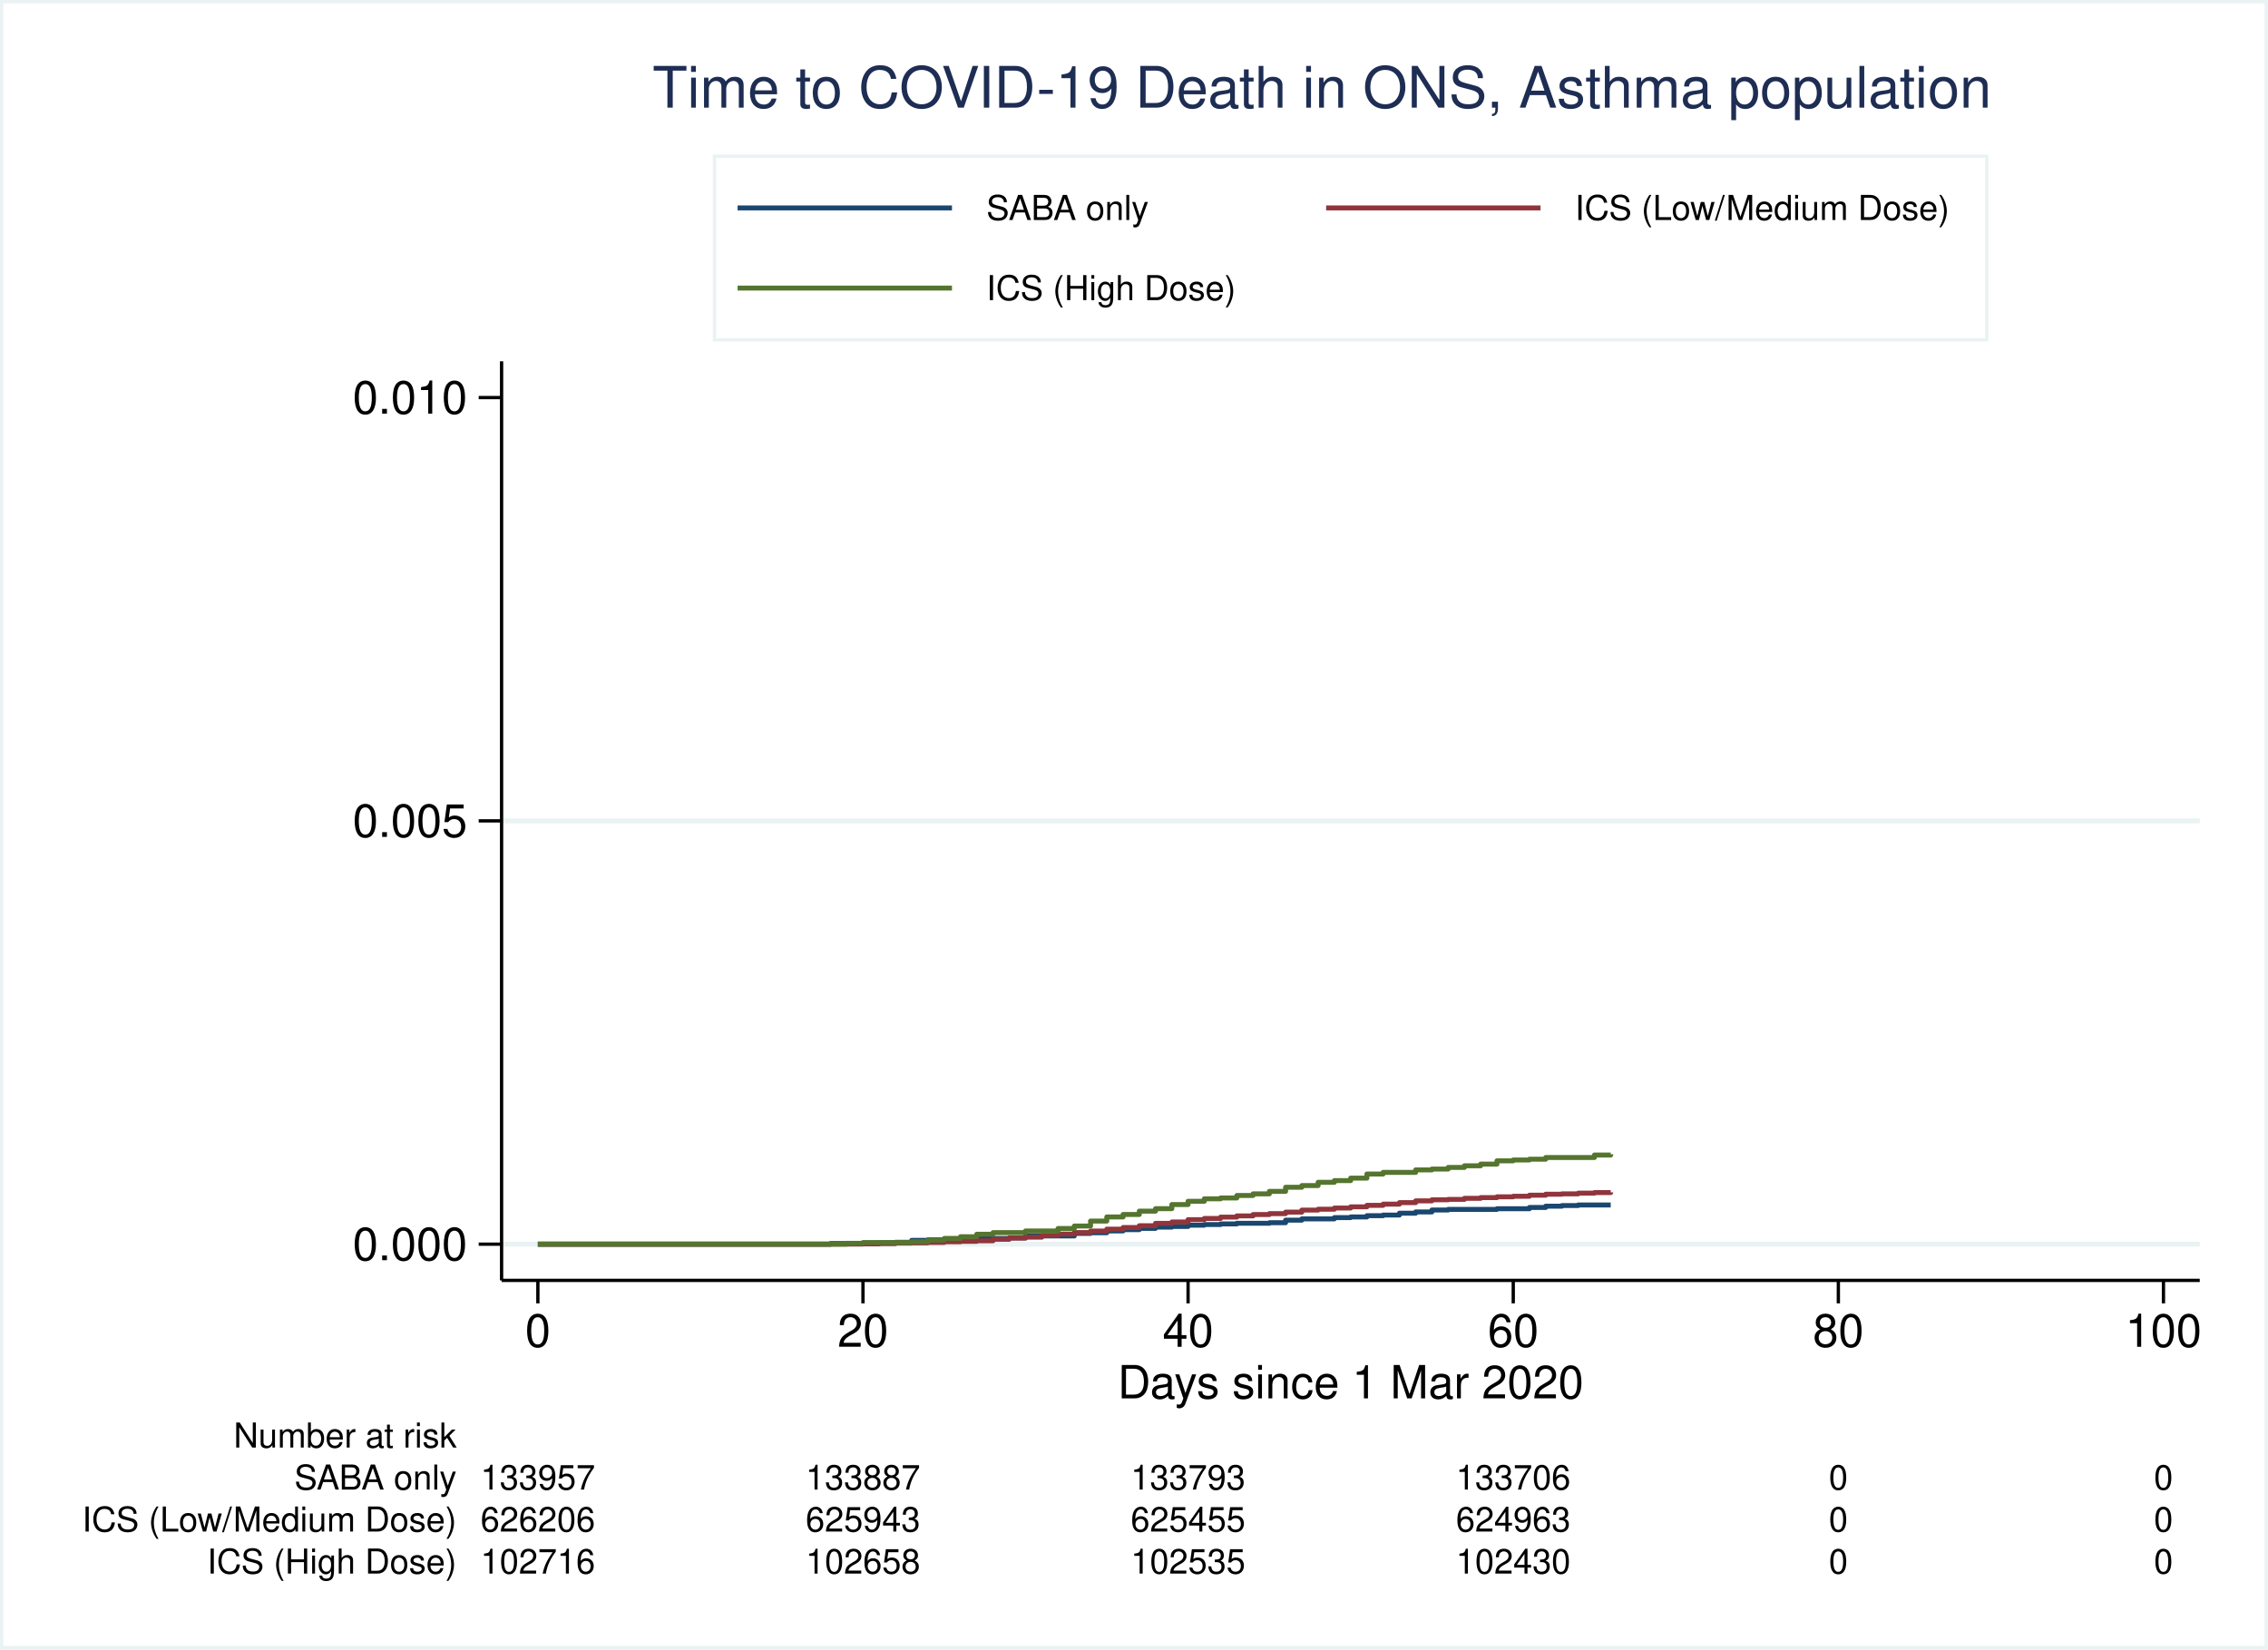
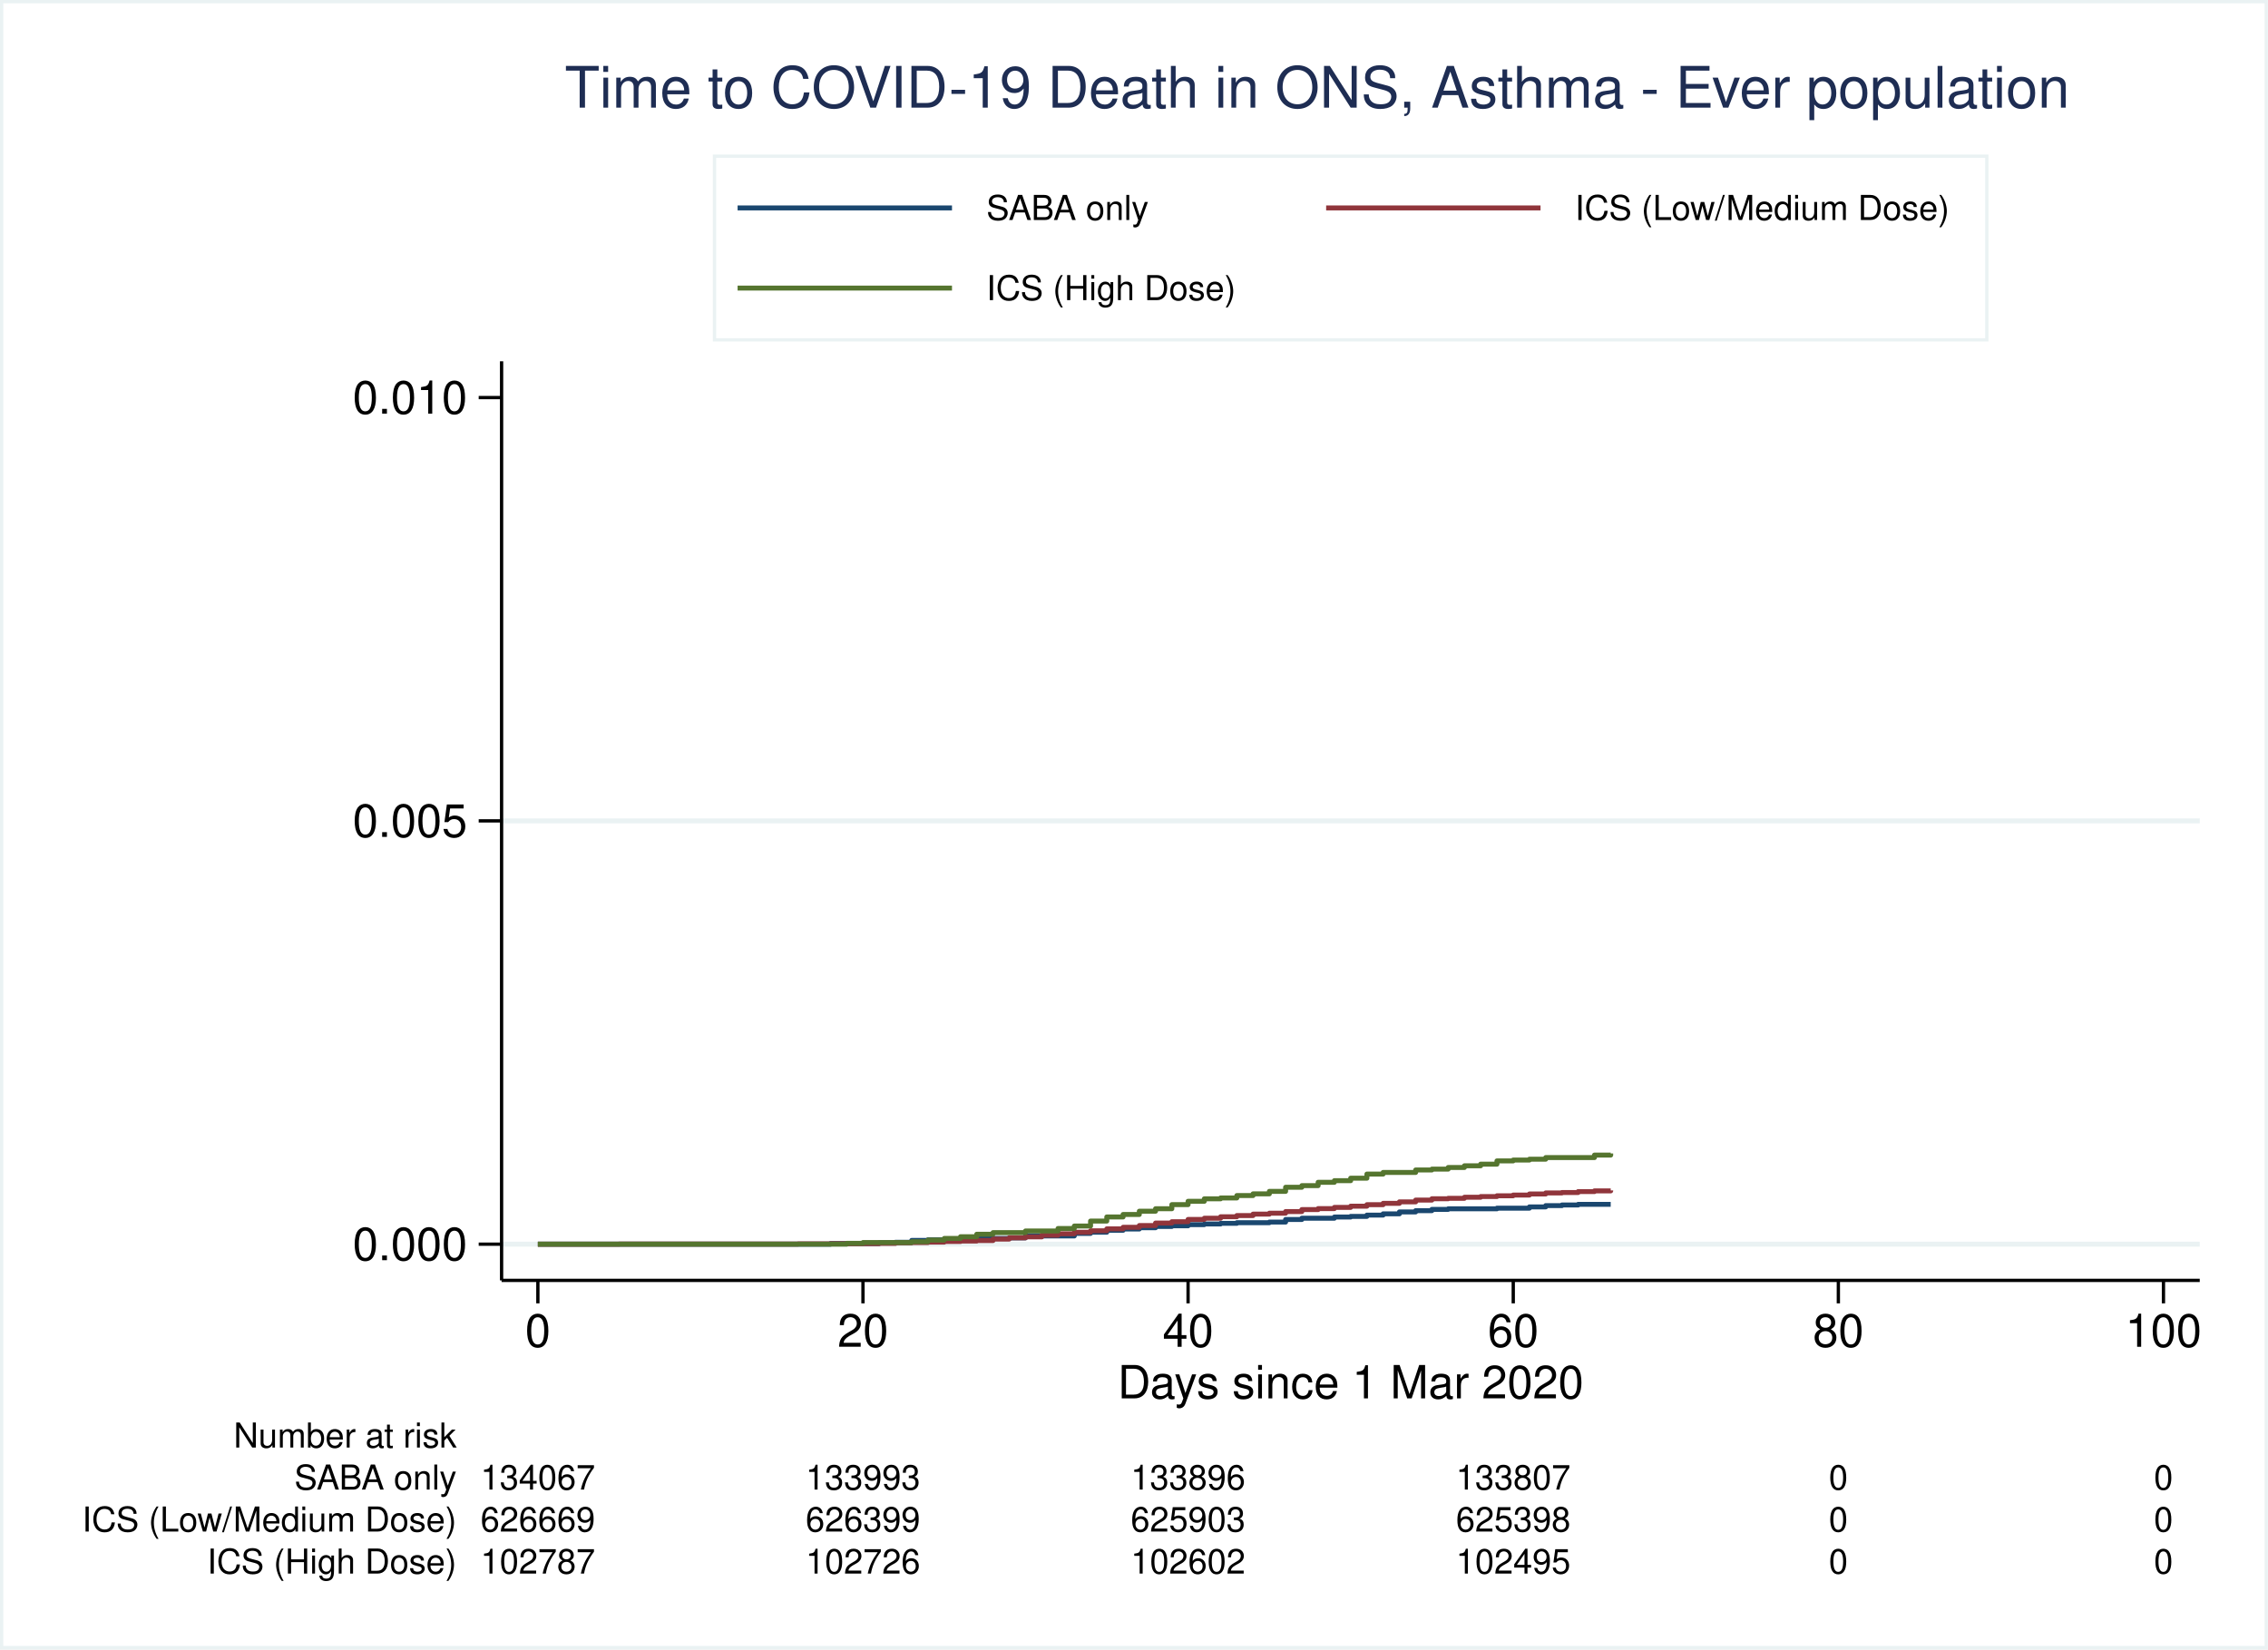
<svg xmlns="http://www.w3.org/2000/svg" version="1.1" width="5.50in" height="4.00in" viewBox="0 0 3960 2880">
  <rect x="0" y="0" width="3960" height="2880" style="fill:#EAF2F3;stroke:none" />
  <rect x="0.00" y="0.00" width="3959.88" height="2880.00" style="fill:#FFFFFF" />
  <rect x="2.88" y="2.88" width="3954.12" height="2874.24" style="fill:none;stroke:#EAF2F3;stroke-width:5.76" />
  <rect x="875.78" y="630.90" width="2965.05" height="1604.96" style="fill:#FFFFFF" />
  <rect x="878.66" y="633.78" width="2959.29" height="1599.20" style="fill:none;stroke:#FFFFFF;stroke-width:5.76" />
  <line x1="875.78" y1="2172.62" x2="3840.83" y2="2172.62" style="stroke:#EAF2F3;stroke-width:8.64" />
  <line x1="875.78" y1="1433.44" x2="3840.83" y2="1433.44" style="stroke:#EAF2F3;stroke-width:8.64" />
-   <path d=" M939.14 2172.62 L939.14 2172.62 L939.14 2172.62 L939.14 2172.62 L939.14 2172.62 L967.48 2172.62 L967.48 2172.62 L995.94 2172.62 L995.94 2172.62 L1024.28 2172.62 L1024.28 2172.62 L1052.62 2172.62 L1052.62 2172.62 L1081.08 2172.62 L1081.08 2172.62 L1109.42 2172.62 L1109.42 2172.62 L1137.76 2172.62 L1137.76 2172.62 L1166.22 2172.62 L1166.22 2172.62 L1194.56 2172.62 L1194.56 2172.62 L1222.90 2172.62 L1222.90 2172.62 L1251.36 2172.62 L1251.36 2172.62 L1279.70 2172.62 L1279.70 2172.62 L1308.04 2172.62 L1308.04 2172.62 L1336.50 2172.62 L1336.50 2172.62 L1364.84 2172.62 L1364.84 2172.62 L1393.18 2172.62 L1393.18 2172.62 L1421.64 2172.62 L1421.64 2172.62 L1449.98 2172.62 L1449.98 2171.51 L1478.44 2171.51 L1478.44 2171.51 L1506.78 2171.51 L1506.78 2171.51 L1535.12 2171.51 L1535.12 2170.40 L1563.58 2170.40 L1563.58 2169.28 L1591.92 2169.28 L1591.92 2165.94 L1620.26 2165.94 L1620.26 2164.95 L1648.72 2164.95 L1648.72 2164.95 L1677.06 2164.95 L1677.06 2163.84 L1705.40 2163.84 L1705.40 2162.72 L1733.86 2162.72 L1733.86 2162.72 L1762.20 2162.72 L1762.20 2161.61 L1790.54 2161.61 L1790.54 2158.27 L1819.00 2158.27 L1819.00 2158.27 L1847.34 2158.27 L1847.34 2158.27 L1875.80 2158.27 L1875.80 2153.81 L1904.14 2153.81 L1904.14 2152.70 L1932.48 2152.70 L1932.48 2149.48 L1960.94 2149.48 L1960.94 2147.25 L1989.28 2147.25 L1989.28 2145.03 L2017.62 2145.03 L2017.62 2142.80 L2046.08 2142.80 L2046.08 2141.68 L2074.42 2141.68 L2074.42 2139.46 L2102.76 2139.46 L2102.76 2138.34 L2131.22 2138.34 L2131.22 2137.23 L2159.56 2137.23 L2159.56 2136.12 L2187.90 2136.12 L2187.90 2136.12 L2216.36 2136.12 L2216.36 2135.13 L2244.70 2135.13 L2244.70 2130.67 L2273.04 2130.67 L2273.04 2128.44 L2301.50 2128.44 L2301.50 2128.44 L2329.84 2128.44 L2329.84 2126.22 L2358.30 2126.22 L2358.30 2125.10 L2386.64 2125.10 L2386.64 2122.87 L2414.98 2122.87 L2414.98 2121.76 L2443.44 2121.76 L2443.44 2118.54 L2471.78 2118.54 L2471.78 2116.31 L2500.12 2116.31 L2500.12 2112.97 L2528.58 2112.97 L2528.58 2111.86 L2556.92 2111.86 L2556.92 2111.86 L2585.26 2111.86 L2585.26 2111.86 L2613.72 2111.86 L2613.72 2110.75 L2642.06 2110.75 L2642.06 2110.75 L2670.40 2110.75 L2670.40 2108.52 L2698.86 2108.52 L2698.86 2106.29 L2727.20 2106.29 L2727.20 2105.18 L2755.54 2105.18 L2755.54 2104.19 L2812.34 2104.19 L2812.34 2104.19" stroke-linejoin="round" style="fill:none;stroke:#1A476F;stroke-width:8.64" />
-   <path d=" M939.14 2172.62 L939.14 2172.62 L939.14 2172.62 L939.14 2172.62 L939.14 2172.62 L967.48 2172.62 L967.48 2172.62 L995.94 2172.62 L995.94 2172.62 L1024.28 2172.62 L1024.28 2172.62 L1052.62 2172.62 L1052.62 2172.62 L1081.08 2172.62 L1081.08 2172.62 L1109.42 2172.62 L1109.42 2172.62 L1137.76 2172.62 L1137.76 2172.62 L1166.22 2172.62 L1166.22 2172.62 L1194.56 2172.62 L1194.56 2172.62 L1222.90 2172.62 L1222.90 2172.62 L1251.36 2172.62 L1251.36 2172.62 L1279.70 2172.62 L1279.70 2172.62 L1308.04 2172.62 L1308.04 2172.62 L1336.50 2172.62 L1336.50 2172.62 L1364.84 2172.62 L1364.84 2172.62 L1393.18 2172.62 L1393.18 2172.62 L1421.64 2172.62 L1421.64 2172.62 L1449.98 2172.62 L1449.98 2172.38 L1478.44 2172.38 L1478.44 2172.38 L1506.78 2172.38 L1506.78 2172.13 L1535.12 2172.13 L1535.12 2171.63 L1563.58 2171.63 L1563.58 2170.77 L1591.92 2170.77 L1591.92 2170.27 L1620.26 2170.27 L1620.26 2169.53 L1648.72 2169.53 L1648.72 2168.42 L1677.06 2168.42 L1677.06 2167.67 L1705.40 2167.67 L1705.40 2166.68 L1733.86 2166.68 L1733.86 2164.08 L1762.20 2164.08 L1762.20 2161.98 L1790.54 2161.98 L1790.54 2160.37 L1819.00 2160.37 L1819.00 2157.52 L1847.34 2157.52 L1847.34 2154.93 L1875.80 2154.93 L1875.80 2152.33 L1904.14 2152.33 L1904.14 2149.73 L1932.48 2149.73 L1932.48 2146.39 L1960.94 2146.39 L1960.94 2143.54 L1989.28 2143.54 L1989.28 2140.45 L2017.62 2140.45 L2017.62 2136.24 L2046.08 2136.24 L2046.08 2133.89 L2074.42 2133.89 L2074.42 2129.80 L2102.76 2129.80 L2102.76 2127.70 L2131.22 2127.70 L2131.22 2125.35 L2159.56 2125.35 L2159.56 2123.25 L2187.90 2123.25 L2187.90 2120.89 L2216.36 2120.89 L2216.36 2119.28 L2244.70 2119.28 L2244.70 2116.69 L2273.04 2116.69 L2273.04 2113.10 L2301.50 2113.10 L2301.50 2111.61 L2329.84 2111.61 L2329.84 2109.51 L2358.30 2109.51 L2358.30 2107.40 L2386.64 2107.40 L2386.64 2104.81 L2414.98 2104.81 L2414.98 2102.70 L2443.44 2102.70 L2443.44 2100.10 L2471.78 2100.10 L2471.78 2097.01 L2500.12 2097.01 L2500.12 2095.15 L2528.58 2095.15 L2528.58 2094.41 L2556.92 2094.41 L2556.92 2092.55 L2585.26 2092.55 L2585.26 2091.32 L2613.72 2091.32 L2613.72 2089.96 L2642.06 2089.96 L2642.06 2088.97 L2670.40 2088.97 L2670.40 2087.11 L2698.86 2087.11 L2698.86 2085.38 L2727.20 2085.38 L2727.20 2084.76 L2755.54 2084.76 L2755.54 2083.52 L2784.00 2083.52 L2784.00 2082.53 L2812.34 2082.53 L2812.34 2082.16" stroke-linejoin="round" style="fill:none;stroke:#90353B;stroke-width:8.64" />
-   <path d=" M939.14 2172.62 L939.14 2172.62 L939.14 2172.62 L939.14 2172.62 L939.14 2172.62 L967.48 2172.62 L967.48 2172.62 L995.94 2172.62 L995.94 2172.62 L1024.28 2172.62 L1024.28 2172.62 L1052.62 2172.62 L1052.62 2172.62 L1081.08 2172.62 L1081.08 2172.62 L1109.42 2172.62 L1109.42 2172.62 L1137.76 2172.62 L1137.76 2172.62 L1166.22 2172.62 L1166.22 2172.62 L1194.56 2172.62 L1194.56 2172.62 L1222.90 2172.62 L1222.90 2172.62 L1251.36 2172.62 L1251.36 2172.62 L1279.70 2172.62 L1279.70 2172.62 L1308.04 2172.62 L1308.04 2172.62 L1336.50 2172.62 L1336.50 2172.62 L1364.84 2172.62 L1364.84 2172.62 L1393.18 2172.62 L1393.18 2172.62 L1421.64 2172.62 L1421.64 2172.62 L1449.98 2172.62 L1449.98 2172.62 L1478.44 2172.62 L1478.44 2171.14 L1506.78 2171.14 L1506.78 2169.78 L1535.12 2169.78 L1535.12 2169.78 L1563.58 2169.78 L1563.58 2169.78 L1591.92 2169.78 L1591.92 2168.29 L1620.26 2168.29 L1620.26 2165.45 L1648.72 2165.45 L1648.72 2162.60 L1677.06 2162.60 L1677.06 2159.63 L1705.40 2159.63 L1705.40 2155.30 L1733.86 2155.30 L1733.86 2152.45 L1762.20 2152.45 L1762.20 2152.45 L1790.54 2152.45 L1790.54 2149.60 L1819.00 2149.60 L1819.00 2149.60 L1847.34 2149.60 L1847.34 2145.27 L1875.80 2145.27 L1875.80 2140.94 L1904.14 2140.94 L1904.14 2132.28 L1932.48 2132.28 L1932.48 2125.10 L1960.94 2125.10 L1960.94 2120.77 L1989.28 2120.77 L1989.28 2114.95 L2017.62 2114.95 L2017.62 2110.62 L2046.08 2110.62 L2046.08 2103.44 L2074.42 2103.44 L2074.42 2097.75 L2102.76 2097.75 L2102.76 2093.42 L2131.22 2093.42 L2131.22 2091.94 L2159.56 2091.94 L2159.56 2087.60 L2187.90 2087.60 L2187.90 2084.76 L2216.36 2084.76 L2216.36 2080.43 L2244.70 2080.43 L2244.70 2073.25 L2273.04 2073.25 L2273.04 2070.28 L2301.50 2070.28 L2301.50 2064.59 L2329.84 2064.59 L2329.84 2061.62 L2358.30 2061.62 L2358.30 2057.28 L2386.64 2057.28 L2386.64 2050.11 L2414.98 2050.11 L2414.98 2047.26 L2471.78 2047.26 L2471.78 2042.93 L2500.12 2042.93 L2500.12 2041.44 L2528.58 2041.44 L2528.58 2038.60 L2556.92 2038.60 L2556.92 2035.75 L2585.26 2035.75 L2585.26 2032.78 L2613.72 2032.78 L2613.72 2027.09 L2642.06 2027.09 L2642.06 2025.60 L2670.40 2025.60 L2670.40 2024.24 L2698.86 2024.24 L2698.86 2021.27 L2727.20 2021.27 L2727.20 2021.27 L2755.54 2021.27 L2755.54 2021.27 L2784.00 2021.27 L2784.00 2016.94 L2812.34 2016.94 L2812.34 2015.58" stroke-linejoin="round" style="fill:none;stroke:#55752F;stroke-width:8.64" />
+   <path d=" M939.14 2172.62 L939.14 2172.62 L939.14 2172.62 L939.14 2172.62 L939.14 2172.62 L967.48 2172.62 L967.48 2172.62 L995.94 2172.62 L995.94 2172.62 L1024.28 2172.62 L1024.28 2172.62 L1052.62 2172.62 L1052.62 2172.62 L1081.08 2172.62 L1081.08 2172.62 L1109.42 2172.62 L1109.42 2172.62 L1137.76 2172.62 L1137.76 2172.62 L1166.22 2172.62 L1166.22 2172.62 L1194.56 2172.62 L1194.56 2172.62 L1222.90 2172.62 L1222.90 2172.62 L1251.36 2172.62 L1251.36 2172.62 L1279.70 2172.62 L1279.70 2172.62 L1308.04 2172.62 L1308.04 2172.62 L1336.50 2172.62 L1336.50 2172.62 L1364.84 2172.62 L1364.84 2172.62 L1393.18 2172.62 L1393.18 2172.62 L1421.64 2172.62 L1421.64 2172.62 L1449.98 2172.62 L1449.98 2171.51 L1478.44 2171.51 L1478.44 2171.51 L1506.78 2171.51 L1506.78 2171.51 L1535.12 2171.51 L1535.12 2170.40 L1563.58 2170.40 L1563.58 2169.28 L1591.92 2169.28 L1591.92 2166.06 L1620.26 2166.06 L1620.26 2164.95 L1648.72 2164.95 L1648.72 2164.95 L1677.06 2164.95 L1677.06 2163.84 L1705.40 2163.84 L1705.40 2162.72 L1733.86 2162.72 L1733.86 2162.72 L1762.20 2162.72 L1762.20 2161.61 L1790.54 2161.61 L1790.54 2158.27 L1819.00 2158.27 L1819.00 2158.27 L1847.34 2158.27 L1847.34 2158.27 L1875.80 2158.27 L1875.80 2153.81 L1904.14 2153.81 L1904.14 2151.71 L1932.48 2151.71 L1932.48 2148.37 L1960.94 2148.37 L1960.94 2146.14 L1989.28 2146.14 L1989.28 2143.91 L2017.62 2143.91 L2017.62 2141.68 L2046.08 2141.68 L2046.08 2140.57 L2074.42 2140.57 L2074.42 2138.47 L2102.76 2138.47 L2102.76 2137.35 L2131.22 2137.35 L2131.22 2136.24 L2159.56 2136.24 L2159.56 2135.13 L2187.90 2135.13 L2187.90 2135.13 L2216.36 2135.13 L2216.36 2134.01 L2244.70 2134.01 L2244.70 2129.56 L2273.04 2129.56 L2273.04 2127.33 L2301.50 2127.33 L2301.50 2127.33 L2329.84 2127.33 L2329.84 2125.23 L2358.30 2125.23 L2358.30 2124.11 L2386.64 2124.11 L2386.64 2121.88 L2414.98 2121.88 L2414.98 2119.66 L2443.44 2119.66 L2443.44 2116.31 L2471.78 2116.31 L2471.78 2114.09 L2500.12 2114.09 L2500.12 2111.86 L2528.58 2111.86 L2528.58 2110.87 L2556.92 2110.87 L2556.92 2110.87 L2585.26 2110.87 L2585.26 2110.87 L2613.72 2110.87 L2613.72 2109.76 L2642.06 2109.76 L2642.06 2109.76 L2670.40 2109.76 L2670.40 2107.53 L2698.86 2107.53 L2698.86 2105.30 L2727.20 2105.30 L2727.20 2104.19 L2755.54 2104.19 L2755.54 2103.07 L2812.34 2103.07 L2812.34 2103.07" stroke-linejoin="round" style="fill:none;stroke:#1A476F;stroke-width:8.64" />
+   <path d=" M939.14 2172.62 L939.14 2172.62 L939.14 2172.62 L939.14 2172.62 L939.14 2172.62 L967.48 2172.62 L967.48 2172.62 L995.94 2172.62 L995.94 2172.62 L1024.28 2172.62 L1024.28 2172.62 L1052.62 2172.62 L1052.62 2172.62 L1081.08 2172.62 L1081.08 2172.38 L1109.42 2172.38 L1109.42 2172.38 L1137.76 2172.38 L1137.76 2172.38 L1166.22 2172.38 L1166.22 2172.38 L1194.56 2172.38 L1194.56 2172.38 L1222.90 2172.38 L1222.90 2172.38 L1251.36 2172.38 L1251.36 2172.38 L1279.70 2172.38 L1279.70 2172.38 L1308.04 2172.38 L1308.04 2172.38 L1336.50 2172.38 L1336.50 2172.38 L1364.84 2172.38 L1364.84 2172.38 L1393.18 2172.38 L1393.18 2172.13 L1421.64 2172.13 L1421.64 2172.13 L1449.98 2172.13 L1449.98 2171.88 L1478.44 2171.88 L1478.44 2171.88 L1506.78 2171.88 L1506.78 2171.63 L1535.12 2171.63 L1535.12 2171.26 L1563.58 2171.26 L1563.58 2170.27 L1591.92 2170.27 L1591.92 2169.78 L1620.26 2169.78 L1620.26 2169.03 L1648.72 2169.03 L1648.72 2167.92 L1677.06 2167.92 L1677.06 2167.18 L1705.40 2167.18 L1705.40 2166.31 L1733.86 2166.31 L1733.86 2163.71 L1762.20 2163.71 L1762.20 2161.49 L1790.54 2161.49 L1790.54 2159.88 L1819.00 2159.88 L1819.00 2157.03 L1847.34 2157.03 L1847.34 2154.43 L1875.80 2154.43 L1875.80 2151.83 L1904.14 2151.83 L1904.14 2149.23 L1932.48 2149.23 L1932.48 2145.89 L1960.94 2145.89 L1960.94 2143.17 L1989.28 2143.17 L1989.28 2140.08 L2017.62 2140.08 L2017.62 2135.74 L2046.08 2135.74 L2046.08 2133.39 L2074.42 2133.39 L2074.42 2129.43 L2102.76 2129.43 L2102.76 2127.33 L2131.22 2127.33 L2131.22 2124.73 L2159.56 2124.73 L2159.56 2122.63 L2187.90 2122.63 L2187.90 2120.15 L2216.36 2120.15 L2216.36 2118.54 L2244.70 2118.54 L2244.70 2115.70 L2273.04 2115.70 L2273.04 2112.23 L2301.50 2112.23 L2301.50 2110.50 L2329.84 2110.50 L2329.84 2108.39 L2358.30 2108.39 L2358.30 2106.29 L2386.64 2106.29 L2386.64 2103.69 L2414.98 2103.69 L2414.98 2101.34 L2443.44 2101.34 L2443.44 2098.74 L2471.78 2098.74 L2471.78 2095.65 L2500.12 2095.65 L2500.12 2093.30 L2528.58 2093.30 L2528.58 2092.55 L2556.92 2092.55 L2556.92 2090.70 L2585.26 2090.70 L2585.26 2089.46 L2613.72 2089.46 L2613.72 2088.10 L2642.06 2088.10 L2642.06 2086.86 L2670.40 2086.86 L2670.40 2085.01 L2698.86 2085.01 L2698.86 2083.15 L2727.20 2083.15 L2727.20 2082.41 L2755.54 2082.41 L2755.54 2080.80 L2784.00 2080.80 L2784.00 2079.56 L2812.34 2079.56 L2812.34 2078.69" stroke-linejoin="round" style="fill:none;stroke:#90353B;stroke-width:8.64" />
+   <path d=" M939.14 2172.62 L939.14 2172.62 L939.14 2172.62 L939.14 2172.62 L939.14 2172.62 L967.48 2172.62 L967.48 2172.62 L995.94 2172.62 L995.94 2172.62 L1024.28 2172.62 L1024.28 2172.62 L1052.62 2172.62 L1052.62 2172.62 L1081.08 2172.62 L1081.08 2172.62 L1109.42 2172.62 L1109.42 2172.62 L1137.76 2172.62 L1137.76 2172.62 L1166.22 2172.62 L1166.22 2172.62 L1194.56 2172.62 L1194.56 2172.62 L1222.90 2172.62 L1222.90 2172.62 L1251.36 2172.62 L1251.36 2172.62 L1279.70 2172.62 L1279.70 2172.62 L1308.04 2172.62 L1308.04 2172.62 L1336.50 2172.62 L1336.50 2172.62 L1364.84 2172.62 L1364.84 2172.62 L1393.18 2172.62 L1393.18 2172.62 L1421.64 2172.62 L1421.64 2172.62 L1449.98 2172.62 L1449.98 2172.62 L1478.44 2172.62 L1478.44 2171.14 L1506.78 2171.14 L1506.78 2169.78 L1535.12 2169.78 L1535.12 2169.78 L1563.58 2169.78 L1563.58 2169.78 L1591.92 2169.78 L1591.92 2168.29 L1620.26 2168.29 L1620.26 2165.45 L1648.72 2165.45 L1648.72 2162.60 L1677.06 2162.60 L1677.06 2159.63 L1705.40 2159.63 L1705.40 2155.30 L1733.86 2155.30 L1733.86 2152.45 L1762.20 2152.45 L1762.20 2152.45 L1790.54 2152.45 L1790.54 2149.60 L1819.00 2149.60 L1819.00 2149.60 L1847.34 2149.60 L1847.34 2145.27 L1875.80 2145.27 L1875.80 2140.94 L1904.14 2140.94 L1904.14 2132.28 L1932.48 2132.28 L1932.48 2125.10 L1960.94 2125.10 L1960.94 2120.77 L1989.28 2120.77 L1989.28 2115.08 L2017.62 2115.08 L2017.62 2110.75 L2046.08 2110.75 L2046.08 2103.57 L2074.42 2103.57 L2074.42 2097.75 L2102.76 2097.75 L2102.76 2093.42 L2131.22 2093.42 L2131.22 2091.94 L2159.56 2091.94 L2159.56 2087.73 L2187.90 2087.73 L2187.90 2084.76 L2216.36 2084.76 L2216.36 2080.43 L2244.70 2080.43 L2244.70 2073.25 L2273.04 2073.25 L2273.04 2070.40 L2301.50 2070.40 L2301.50 2064.59 L2329.84 2064.59 L2329.84 2061.74 L2358.30 2061.74 L2358.30 2057.41 L2386.64 2057.41 L2386.64 2050.23 L2414.98 2050.23 L2414.98 2047.38 L2471.78 2047.38 L2471.78 2043.05 L2500.12 2043.05 L2500.12 2041.57 L2528.58 2041.57 L2528.58 2038.72 L2556.92 2038.72 L2556.92 2035.75 L2585.26 2035.75 L2585.26 2032.90 L2613.72 2032.90 L2613.72 2027.21 L2642.06 2027.21 L2642.06 2025.73 L2670.40 2025.73 L2670.40 2024.24 L2698.86 2024.24 L2698.86 2021.40 L2727.20 2021.40 L2727.20 2021.40 L2755.54 2021.40 L2755.54 2021.40 L2784.00 2021.40 L2784.00 2017.06 L2812.34 2017.06 L2812.34 2014.22" stroke-linejoin="round" style="fill:none;stroke:#55752F;stroke-width:8.64" />
  <line x1="875.78" y1="2235.86" x2="875.78" y2="630.90" style="stroke:#000000;stroke-width:5.76" />
  <line x1="875.78" y1="2172.62" x2="835.81" y2="2172.62" style="stroke:#000000;stroke-width:5.76" />
  <text x="815.88" y="2200.63" style="font-family:'Helvetica';font-size:79.94px;fill:#000000" text-anchor="end">0.000</text>
  <line x1="875.78" y1="1433.44" x2="835.81" y2="1433.44" style="stroke:#000000;stroke-width:5.76" />
  <text x="815.88" y="1461.45" style="font-family:'Helvetica';font-size:79.94px;fill:#000000" text-anchor="end">0.005</text>
  <line x1="875.78" y1="694.26" x2="835.81" y2="694.26" style="stroke:#000000;stroke-width:5.76" />
  <text x="815.88" y="722.27" style="font-family:'Helvetica';font-size:79.94px;fill:#000000" text-anchor="end">0.010</text>
-   <text x="939.14" y="2747.83" style="font-family:'Helvetica';font-size:60.02px;fill:#000000" text-anchor="middle">102716</text>
-   <text x="1506.78" y="2747.83" style="font-family:'Helvetica';font-size:60.02px;fill:#000000" text-anchor="middle">102658</text>
-   <text x="2074.42" y="2747.83" style="font-family:'Helvetica';font-size:60.02px;fill:#000000" text-anchor="middle">102535</text>
-   <text x="2642.19" y="2747.83" style="font-family:'Helvetica';font-size:60.02px;fill:#000000" text-anchor="middle">102430</text>
+   <text x="939.14" y="2747.83" style="font-family:'Helvetica';font-size:60.02px;fill:#000000" text-anchor="middle">102787</text>
+   <text x="1506.78" y="2747.83" style="font-family:'Helvetica';font-size:60.02px;fill:#000000" text-anchor="middle">102726</text>
+   <text x="2074.42" y="2747.83" style="font-family:'Helvetica';font-size:60.02px;fill:#000000" text-anchor="middle">102602</text>
+   <text x="2642.19" y="2747.83" style="font-family:'Helvetica';font-size:60.02px;fill:#000000" text-anchor="middle">102495</text>
  <text x="3209.83" y="2747.83" style="font-family:'Helvetica';font-size:60.02px;fill:#000000" text-anchor="middle">0</text>
  <text x="3777.47" y="2747.83" style="font-family:'Helvetica';font-size:60.02px;fill:#000000" text-anchor="middle">0</text>
  <text x="797.32" y="2747.83" style="font-family:'Helvetica';font-size:60.02px;fill:#000000" text-anchor="end">ICS (High Dose)</text>
-   <text x="939.14" y="2674.44" style="font-family:'Helvetica';font-size:60.02px;fill:#000000" text-anchor="middle">626206</text>
-   <text x="1506.78" y="2674.44" style="font-family:'Helvetica';font-size:60.02px;fill:#000000" text-anchor="middle">625943</text>
-   <text x="2074.42" y="2674.44" style="font-family:'Helvetica';font-size:60.02px;fill:#000000" text-anchor="middle">625455</text>
-   <text x="2642.19" y="2674.44" style="font-family:'Helvetica';font-size:60.02px;fill:#000000" text-anchor="middle">624963</text>
+   <text x="939.14" y="2674.44" style="font-family:'Helvetica';font-size:60.02px;fill:#000000" text-anchor="middle">626669</text>
+   <text x="1506.78" y="2674.44" style="font-family:'Helvetica';font-size:60.02px;fill:#000000" text-anchor="middle">626399</text>
+   <text x="2074.42" y="2674.44" style="font-family:'Helvetica';font-size:60.02px;fill:#000000" text-anchor="middle">625903</text>
+   <text x="2642.19" y="2674.44" style="font-family:'Helvetica';font-size:60.02px;fill:#000000" text-anchor="middle">625398</text>
  <text x="3209.83" y="2674.44" style="font-family:'Helvetica';font-size:60.02px;fill:#000000" text-anchor="middle">0</text>
  <text x="3777.47" y="2674.44" style="font-family:'Helvetica';font-size:60.02px;fill:#000000" text-anchor="middle">0</text>
  <text x="797.32" y="2674.44" style="font-family:'Helvetica';font-size:60.02px;fill:#000000" text-anchor="end">ICS (Low/Medium Dose)</text>
-   <text x="939.14" y="2601.18" style="font-family:'Helvetica';font-size:60.02px;fill:#000000" text-anchor="middle">133957</text>
-   <text x="1506.78" y="2601.18" style="font-family:'Helvetica';font-size:60.02px;fill:#000000" text-anchor="middle">133887</text>
-   <text x="2074.42" y="2601.18" style="font-family:'Helvetica';font-size:60.02px;fill:#000000" text-anchor="middle">133793</text>
-   <text x="2642.19" y="2601.18" style="font-family:'Helvetica';font-size:60.02px;fill:#000000" text-anchor="middle">133706</text>
+   <text x="939.14" y="2601.18" style="font-family:'Helvetica';font-size:60.02px;fill:#000000" text-anchor="middle">134067</text>
+   <text x="1506.78" y="2601.18" style="font-family:'Helvetica';font-size:60.02px;fill:#000000" text-anchor="middle">133993</text>
+   <text x="2074.42" y="2601.18" style="font-family:'Helvetica';font-size:60.02px;fill:#000000" text-anchor="middle">133896</text>
+   <text x="2642.19" y="2601.18" style="font-family:'Helvetica';font-size:60.02px;fill:#000000" text-anchor="middle">133807</text>
  <text x="3209.83" y="2601.18" style="font-family:'Helvetica';font-size:60.02px;fill:#000000" text-anchor="middle">0</text>
  <text x="3777.47" y="2601.18" style="font-family:'Helvetica';font-size:60.02px;fill:#000000" text-anchor="middle">0</text>
  <text x="797.32" y="2601.18" style="font-family:'Helvetica';font-size:60.02px;fill:#000000" text-anchor="end">SABA only</text>
  <text x="797.32" y="2527.80" style="font-family:'Helvetica';font-size:60.02px;fill:#000000" text-anchor="end">Number at risk</text>
  <line x1="875.78" y1="2235.86" x2="3840.83" y2="2235.86" style="stroke:#000000;stroke-width:5.76" />
  <line x1="939.14" y1="2235.86" x2="939.14" y2="2275.96" style="stroke:#000000;stroke-width:5.76" />
  <text x="939.14" y="2351.78" style="font-family:'Helvetica';font-size:79.94px;fill:#000000" text-anchor="middle">0</text>
  <line x1="1506.78" y1="2235.86" x2="1506.78" y2="2275.96" style="stroke:#000000;stroke-width:5.76" />
  <text x="1506.78" y="2351.78" style="font-family:'Helvetica';font-size:79.94px;fill:#000000" text-anchor="middle">20</text>
  <line x1="2074.42" y1="2235.86" x2="2074.42" y2="2275.96" style="stroke:#000000;stroke-width:5.76" />
  <text x="2074.42" y="2351.78" style="font-family:'Helvetica';font-size:79.94px;fill:#000000" text-anchor="middle">40</text>
  <line x1="2642.19" y1="2235.86" x2="2642.19" y2="2275.96" style="stroke:#000000;stroke-width:5.76" />
  <text x="2642.19" y="2351.78" style="font-family:'Helvetica';font-size:79.94px;fill:#000000" text-anchor="middle">60</text>
  <line x1="3209.83" y1="2235.86" x2="3209.83" y2="2275.96" style="stroke:#000000;stroke-width:5.76" />
  <text x="3209.83" y="2351.78" style="font-family:'Helvetica';font-size:79.94px;fill:#000000" text-anchor="middle">80</text>
  <line x1="3777.47" y1="2235.86" x2="3777.47" y2="2275.96" style="stroke:#000000;stroke-width:5.76" />
  <text x="3777.47" y="2351.78" style="font-family:'Helvetica';font-size:79.94px;fill:#000000" text-anchor="middle">100</text>
  <text x="2358.30" y="2441.87" style="font-family:'Helvetica';font-size:79.94px;fill:#000000" text-anchor="middle">Days since 1 Mar 2020</text>
  <rect x="1244.68" y="269.91" width="2227.25" height="326.46" style="fill:#FFFFFF" />
  <rect x="1247.56" y="272.79" width="2221.49" height="320.70" style="fill:none;stroke:#EAF2F3;stroke-width:5.76" />
  <line x1="1287.87" y1="363.09" x2="1662.21" y2="363.09" style="stroke:#1A476F;stroke-width:8.64" />
  <line x1="2315.49" y1="363.09" x2="2689.83" y2="363.09" style="stroke:#90353B;stroke-width:8.64" />
  <line x1="1287.87" y1="503.06" x2="1662.21" y2="503.06" style="stroke:#55752F;stroke-width:8.64" />
  <text x="1722.23" y="384.13" style="font-family:'Helvetica';font-size:60.02px;fill:#000000">SABA only</text>
  <text x="2749.85" y="384.13" style="font-family:'Helvetica';font-size:60.02px;fill:#000000">ICS (Low/Medium Dose)</text>
  <text x="1722.23" y="524.10" style="font-family:'Helvetica';font-size:60.02px;fill:#000000">ICS (High Dose)</text>
-   <text x="1139.24" y="187.99" style="font-family:'Helvetica';font-size:99.99px;fill:#1E2D53">Time to COVID-19 Death in ONS, Asthma population</text>
+   <text x="986.04" y="187.99" style="font-family:'Helvetica';font-size:99.99px;fill:#1E2D53">Time to COVID-19 Death in ONS, Asthma - Ever population</text>
</svg>
